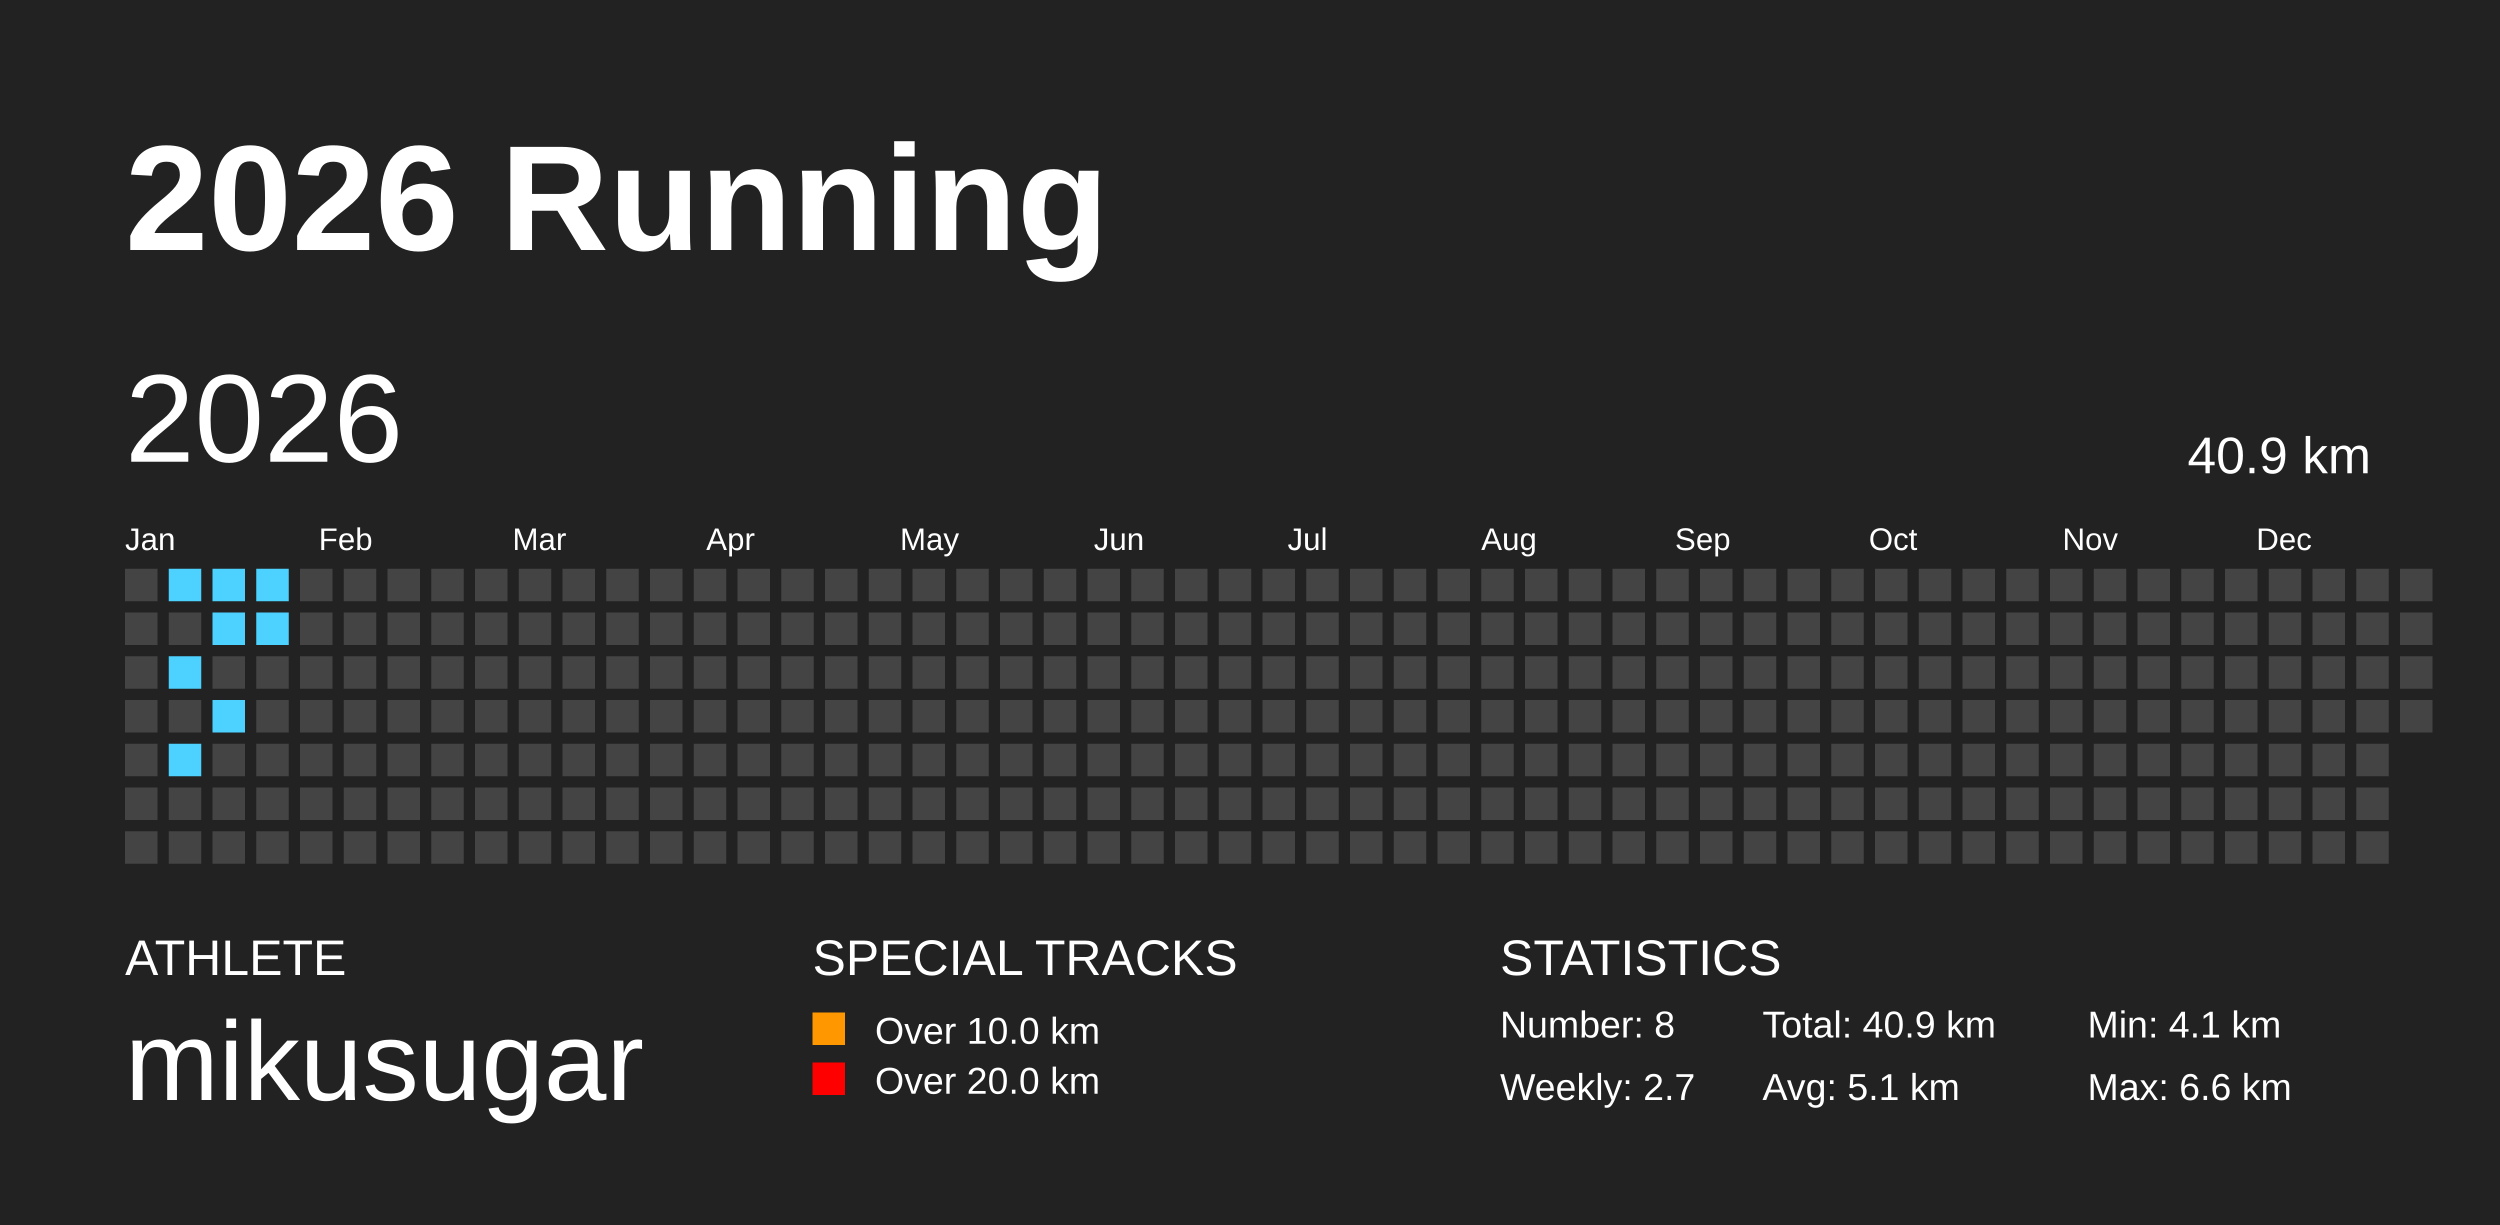
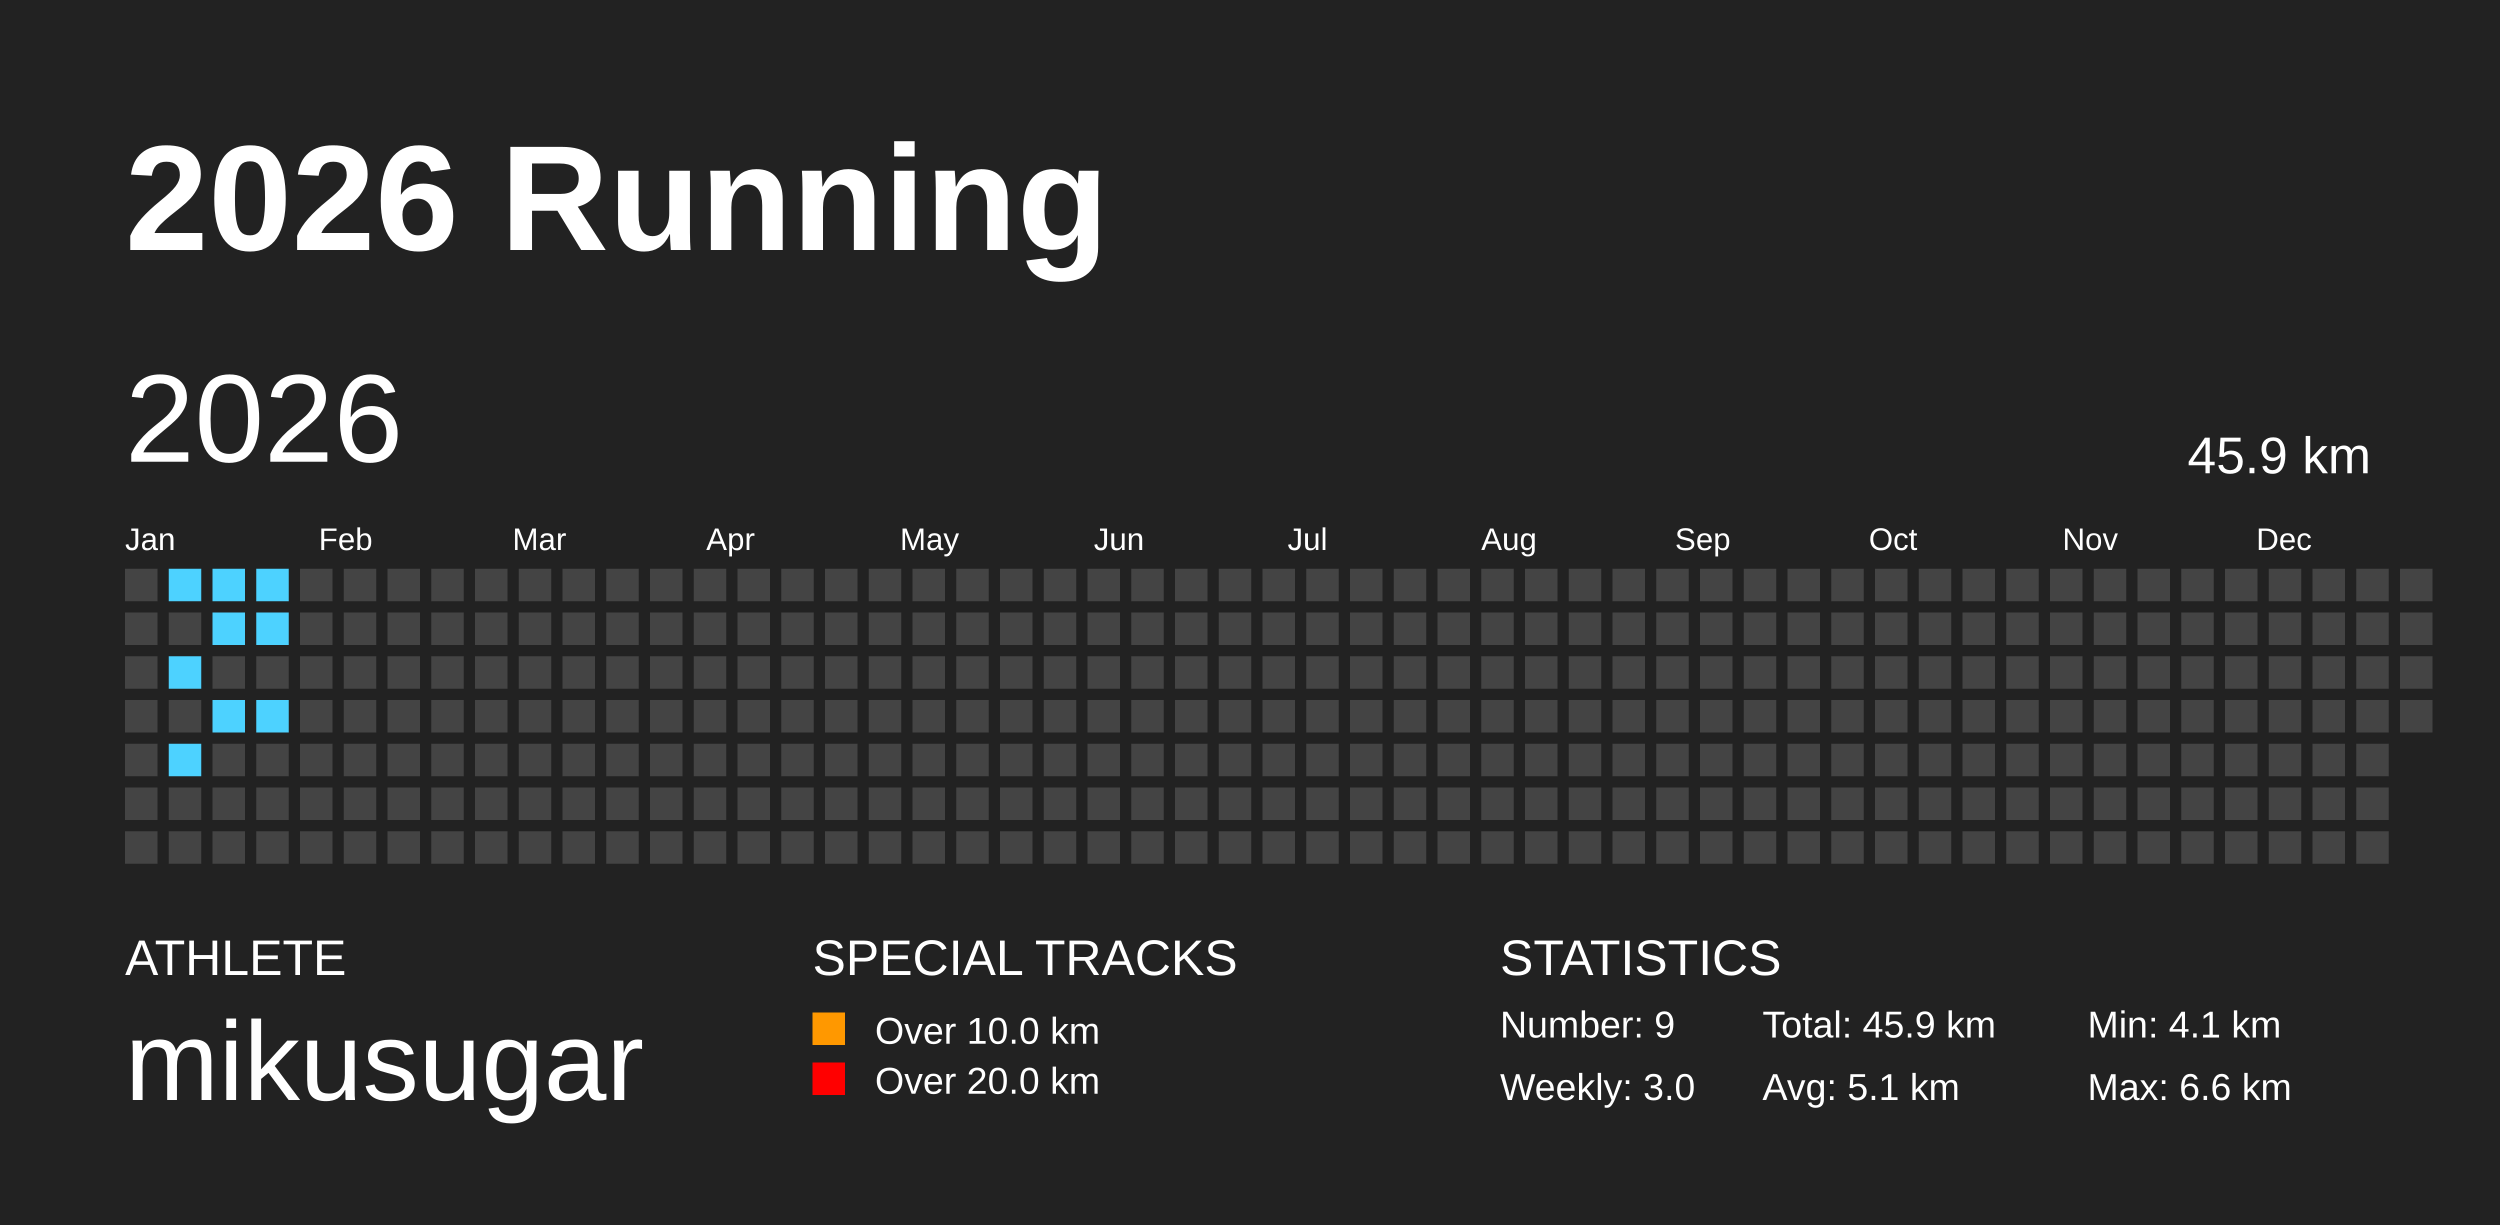
<svg xmlns="http://www.w3.org/2000/svg" baseProfile="full" height="98mm" version="1.1" viewBox="0,0,200,98" width="200mm">
  <defs />
  <rect fill="#222222" height="98" width="200" x="0" y="0" />
  <text fill="#FFFFFF" style="font-size:12px; font-family:Arial; font-weight:bold;" x="10" y="20">2026 Running</text>
  <text fill="#FFFFFF" style="font-size:4px; font-family:Arial" x="10" y="78">ATHLETE</text>
  <text fill="#FFFFFF" style="font-size:9px; font-family:Arial" x="10" y="88">mikusugar</text>
  <text fill="#FFFFFF" style="font-size:4px; font-family:Arial" x="65" y="78">SPECIAL TRACKS</text>
  <rect fill="#ff9800" height="2.6" width="2.6" x="65" y="81" />
  <text fill="#FFFFFF" style="font-size:3px; font-family:Arial" x="70" y="83.5">Over 10.0 km</text>
  <rect fill="red" height="2.6" width="2.6" x="65" y="85" />
  <text fill="#FFFFFF" style="font-size:3px; font-family:Arial" x="70" y="87.5">Over 20.0 km</text>
  <text fill="#FFFFFF" style="font-size:4px; font-family:Arial" x="120" y="78">STATISTICS</text>
-   <text fill="#FFFFFF" style="font-size:3px; font-family:Arial" x="120" y="83">Number: 8</text>
-   <text fill="#FFFFFF" style="font-size:3px; font-family:Arial" x="120" y="88">Weekly: 2.7</text>
-   <text fill="#FFFFFF" style="font-size:3px; font-family:Arial" x="141" y="83">Total: 40.9 km</text>
+   <text fill="#FFFFFF" style="font-size:3px; font-family:Arial" x="120" y="83">Number: 9</text>
+   <text fill="#FFFFFF" style="font-size:3px; font-family:Arial" x="120" y="88">Weekly: 3.0</text>
+   <text fill="#FFFFFF" style="font-size:3px; font-family:Arial" x="141" y="83">Total: 45.9 km</text>
  <text fill="#FFFFFF" style="font-size:3px; font-family:Arial" x="141" y="88">Avg: 5.1 km</text>
  <text fill="#FFFFFF" style="font-size:3px; font-family:Arial" x="167" y="83">Min: 4.1 km</text>
  <text fill="#FFFFFF" style="font-size:3px; font-family:Arial" x="167" y="88">Max: 6.6 km</text>
  <text dominant-baseline="hanging" fill="#FFFFFF" style="font-size:10.0px; font-family:Arial;" x="10" y="30">2026</text>
-   <text dominant-baseline="hanging" fill="#FFFFFF" style="font-size:4.125px; font-family:Arial;" x="175" y="35">40.9 km</text>
+   <text dominant-baseline="hanging" fill="#FFFFFF" style="font-size:4.125px; font-family:Arial;" x="175" y="35">45.9 km</text>
  <text fill="#FFFFFF" style="font-size:2.5px; font-family:Arial" x="10.0" y="44">Jan</text>
  <text fill="#FFFFFF" style="font-size:2.5px; font-family:Arial" x="25.5" y="44">Feb</text>
  <text fill="#FFFFFF" style="font-size:2.5px; font-family:Arial" x="41.0" y="44">Mar</text>
  <text fill="#FFFFFF" style="font-size:2.5px; font-family:Arial" x="56.5" y="44">Apr</text>
  <text fill="#FFFFFF" style="font-size:2.5px; font-family:Arial" x="72.0" y="44">May</text>
  <text fill="#FFFFFF" style="font-size:2.5px; font-family:Arial" x="87.5" y="44">Jun</text>
  <text fill="#FFFFFF" style="font-size:2.5px; font-family:Arial" x="103.0" y="44">Jul</text>
  <text fill="#FFFFFF" style="font-size:2.5px; font-family:Arial" x="118.5" y="44">Aug</text>
  <text fill="#FFFFFF" style="font-size:2.5px; font-family:Arial" x="134.0" y="44">Sep</text>
  <text fill="#FFFFFF" style="font-size:2.5px; font-family:Arial" x="149.5" y="44">Oct</text>
  <text fill="#FFFFFF" style="font-size:2.5px; font-family:Arial" x="165.0" y="44">Nov</text>
  <text fill="#FFFFFF" style="font-size:2.5px; font-family:Arial" x="180.5" y="44">Dec</text>
  <rect fill="#444444" height="2.6" width="2.6" x="10.0" y="45.5" />
  <rect fill="#444444" height="2.6" width="2.6" x="10.0" y="49.0" />
  <rect fill="#444444" height="2.6" width="2.6" x="10.0" y="52.5" />
  <rect fill="#444444" height="2.6" width="2.6" x="10.0" y="56.0" />
  <rect fill="#444444" height="2.6" width="2.6" x="10.0" y="59.5" />
  <rect fill="#444444" height="2.6" width="2.6" x="10.0" y="63.0" />
  <rect fill="#444444" height="2.6" width="2.6" x="10.0" y="66.5" />
  <rect fill="#4DD2FF" height="2.6" width="2.6" x="13.5" y="45.5" />
  <rect fill="#444444" height="2.6" width="2.6" x="13.5" y="49.0" />
  <rect fill="#4DD2FF" height="2.6" width="2.6" x="13.5" y="52.5" />
  <rect fill="#444444" height="2.6" width="2.6" x="13.5" y="56.0" />
  <rect fill="#4DD2FF" height="2.6" width="2.6" x="13.5" y="59.5" />
  <rect fill="#444444" height="2.6" width="2.6" x="13.5" y="63.0" />
  <rect fill="#444444" height="2.6" width="2.6" x="13.5" y="66.5" />
  <rect fill="#4DD2FF" height="2.6" width="2.6" x="17.0" y="45.5" />
  <rect fill="#4DD2FF" height="2.6" width="2.6" x="17.0" y="49.0" />
  <rect fill="#444444" height="2.6" width="2.6" x="17.0" y="52.5" />
  <rect fill="#4DD2FF" height="2.6" width="2.6" x="17.0" y="56.0" />
  <rect fill="#444444" height="2.6" width="2.6" x="17.0" y="59.5" />
  <rect fill="#444444" height="2.6" width="2.6" x="17.0" y="63.0" />
  <rect fill="#444444" height="2.6" width="2.6" x="17.0" y="66.5" />
  <rect fill="#4DD2FF" height="2.6" width="2.6" x="20.5" y="45.5" />
  <rect fill="#4DD2FF" height="2.6" width="2.6" x="20.5" y="49.0" />
  <rect fill="#444444" height="2.6" width="2.6" x="20.5" y="52.5" />
-   <rect fill="#444444" height="2.6" width="2.6" x="20.5" y="56.0" />
+   <rect fill="#4DD2FF" height="2.6" width="2.6" x="20.5" y="56.0" />
  <rect fill="#444444" height="2.6" width="2.6" x="20.5" y="59.5" />
  <rect fill="#444444" height="2.6" width="2.6" x="20.5" y="63.0" />
  <rect fill="#444444" height="2.6" width="2.6" x="20.5" y="66.5" />
  <rect fill="#444444" height="2.6" width="2.6" x="24.0" y="45.5" />
  <rect fill="#444444" height="2.6" width="2.6" x="24.0" y="49.0" />
  <rect fill="#444444" height="2.6" width="2.6" x="24.0" y="52.5" />
  <rect fill="#444444" height="2.6" width="2.6" x="24.0" y="56.0" />
  <rect fill="#444444" height="2.6" width="2.6" x="24.0" y="59.5" />
  <rect fill="#444444" height="2.6" width="2.6" x="24.0" y="63.0" />
  <rect fill="#444444" height="2.6" width="2.6" x="24.0" y="66.5" />
  <rect fill="#444444" height="2.6" width="2.6" x="27.5" y="45.5" />
  <rect fill="#444444" height="2.6" width="2.6" x="27.5" y="49.0" />
  <rect fill="#444444" height="2.6" width="2.6" x="27.5" y="52.5" />
  <rect fill="#444444" height="2.6" width="2.6" x="27.5" y="56.0" />
  <rect fill="#444444" height="2.6" width="2.6" x="27.5" y="59.5" />
  <rect fill="#444444" height="2.6" width="2.6" x="27.5" y="63.0" />
  <rect fill="#444444" height="2.6" width="2.6" x="27.5" y="66.5" />
  <rect fill="#444444" height="2.6" width="2.6" x="31.0" y="45.5" />
  <rect fill="#444444" height="2.6" width="2.6" x="31.0" y="49.0" />
  <rect fill="#444444" height="2.6" width="2.6" x="31.0" y="52.5" />
  <rect fill="#444444" height="2.6" width="2.6" x="31.0" y="56.0" />
  <rect fill="#444444" height="2.6" width="2.6" x="31.0" y="59.5" />
  <rect fill="#444444" height="2.6" width="2.6" x="31.0" y="63.0" />
  <rect fill="#444444" height="2.6" width="2.6" x="31.0" y="66.5" />
  <rect fill="#444444" height="2.6" width="2.6" x="34.5" y="45.5" />
  <rect fill="#444444" height="2.6" width="2.6" x="34.5" y="49.0" />
  <rect fill="#444444" height="2.6" width="2.6" x="34.5" y="52.5" />
  <rect fill="#444444" height="2.6" width="2.6" x="34.5" y="56.0" />
  <rect fill="#444444" height="2.6" width="2.6" x="34.5" y="59.5" />
  <rect fill="#444444" height="2.6" width="2.6" x="34.5" y="63.0" />
  <rect fill="#444444" height="2.6" width="2.6" x="34.5" y="66.5" />
  <rect fill="#444444" height="2.6" width="2.6" x="38.0" y="45.5" />
  <rect fill="#444444" height="2.6" width="2.6" x="38.0" y="49.0" />
  <rect fill="#444444" height="2.6" width="2.6" x="38.0" y="52.5" />
  <rect fill="#444444" height="2.6" width="2.6" x="38.0" y="56.0" />
  <rect fill="#444444" height="2.6" width="2.6" x="38.0" y="59.5" />
  <rect fill="#444444" height="2.6" width="2.6" x="38.0" y="63.0" />
  <rect fill="#444444" height="2.6" width="2.6" x="38.0" y="66.5" />
  <rect fill="#444444" height="2.6" width="2.6" x="41.5" y="45.5" />
  <rect fill="#444444" height="2.6" width="2.6" x="41.5" y="49.0" />
  <rect fill="#444444" height="2.6" width="2.6" x="41.5" y="52.5" />
  <rect fill="#444444" height="2.6" width="2.6" x="41.5" y="56.0" />
  <rect fill="#444444" height="2.6" width="2.6" x="41.5" y="59.5" />
  <rect fill="#444444" height="2.6" width="2.6" x="41.5" y="63.0" />
  <rect fill="#444444" height="2.6" width="2.6" x="41.5" y="66.5" />
  <rect fill="#444444" height="2.6" width="2.6" x="45.0" y="45.5" />
  <rect fill="#444444" height="2.6" width="2.6" x="45.0" y="49.0" />
  <rect fill="#444444" height="2.6" width="2.6" x="45.0" y="52.5" />
  <rect fill="#444444" height="2.6" width="2.6" x="45.0" y="56.0" />
  <rect fill="#444444" height="2.6" width="2.6" x="45.0" y="59.5" />
  <rect fill="#444444" height="2.6" width="2.6" x="45.0" y="63.0" />
  <rect fill="#444444" height="2.6" width="2.6" x="45.0" y="66.5" />
  <rect fill="#444444" height="2.6" width="2.6" x="48.5" y="45.5" />
  <rect fill="#444444" height="2.6" width="2.6" x="48.5" y="49.0" />
  <rect fill="#444444" height="2.6" width="2.6" x="48.5" y="52.5" />
  <rect fill="#444444" height="2.6" width="2.6" x="48.5" y="56.0" />
  <rect fill="#444444" height="2.6" width="2.6" x="48.5" y="59.5" />
  <rect fill="#444444" height="2.6" width="2.6" x="48.5" y="63.0" />
  <rect fill="#444444" height="2.6" width="2.6" x="48.5" y="66.5" />
  <rect fill="#444444" height="2.6" width="2.6" x="52.0" y="45.5" />
  <rect fill="#444444" height="2.6" width="2.6" x="52.0" y="49.0" />
  <rect fill="#444444" height="2.6" width="2.6" x="52.0" y="52.5" />
  <rect fill="#444444" height="2.6" width="2.6" x="52.0" y="56.0" />
  <rect fill="#444444" height="2.6" width="2.6" x="52.0" y="59.5" />
  <rect fill="#444444" height="2.6" width="2.6" x="52.0" y="63.0" />
  <rect fill="#444444" height="2.6" width="2.6" x="52.0" y="66.5" />
  <rect fill="#444444" height="2.6" width="2.6" x="55.5" y="45.5" />
  <rect fill="#444444" height="2.6" width="2.6" x="55.5" y="49.0" />
  <rect fill="#444444" height="2.6" width="2.6" x="55.5" y="52.5" />
  <rect fill="#444444" height="2.6" width="2.6" x="55.5" y="56.0" />
  <rect fill="#444444" height="2.6" width="2.6" x="55.5" y="59.5" />
  <rect fill="#444444" height="2.6" width="2.6" x="55.5" y="63.0" />
  <rect fill="#444444" height="2.6" width="2.6" x="55.5" y="66.5" />
  <rect fill="#444444" height="2.6" width="2.6" x="59.0" y="45.5" />
  <rect fill="#444444" height="2.6" width="2.6" x="59.0" y="49.0" />
  <rect fill="#444444" height="2.6" width="2.6" x="59.0" y="52.5" />
  <rect fill="#444444" height="2.6" width="2.6" x="59.0" y="56.0" />
  <rect fill="#444444" height="2.6" width="2.6" x="59.0" y="59.5" />
  <rect fill="#444444" height="2.6" width="2.6" x="59.0" y="63.0" />
  <rect fill="#444444" height="2.6" width="2.6" x="59.0" y="66.5" />
  <rect fill="#444444" height="2.6" width="2.6" x="62.5" y="45.5" />
  <rect fill="#444444" height="2.6" width="2.6" x="62.5" y="49.0" />
  <rect fill="#444444" height="2.6" width="2.6" x="62.5" y="52.5" />
  <rect fill="#444444" height="2.6" width="2.6" x="62.5" y="56.0" />
  <rect fill="#444444" height="2.6" width="2.6" x="62.5" y="59.5" />
  <rect fill="#444444" height="2.6" width="2.6" x="62.5" y="63.0" />
  <rect fill="#444444" height="2.6" width="2.6" x="62.5" y="66.5" />
  <rect fill="#444444" height="2.6" width="2.6" x="66.0" y="45.5" />
  <rect fill="#444444" height="2.6" width="2.6" x="66.0" y="49.0" />
  <rect fill="#444444" height="2.6" width="2.6" x="66.0" y="52.5" />
  <rect fill="#444444" height="2.6" width="2.6" x="66.0" y="56.0" />
  <rect fill="#444444" height="2.6" width="2.6" x="66.0" y="59.5" />
  <rect fill="#444444" height="2.6" width="2.6" x="66.0" y="63.0" />
  <rect fill="#444444" height="2.6" width="2.6" x="66.0" y="66.5" />
  <rect fill="#444444" height="2.6" width="2.6" x="69.5" y="45.5" />
  <rect fill="#444444" height="2.6" width="2.6" x="69.5" y="49.0" />
  <rect fill="#444444" height="2.6" width="2.6" x="69.5" y="52.5" />
  <rect fill="#444444" height="2.6" width="2.6" x="69.5" y="56.0" />
  <rect fill="#444444" height="2.6" width="2.6" x="69.5" y="59.5" />
  <rect fill="#444444" height="2.6" width="2.6" x="69.5" y="63.0" />
  <rect fill="#444444" height="2.6" width="2.6" x="69.5" y="66.5" />
  <rect fill="#444444" height="2.6" width="2.6" x="73.0" y="45.5" />
  <rect fill="#444444" height="2.6" width="2.6" x="73.0" y="49.0" />
  <rect fill="#444444" height="2.6" width="2.6" x="73.0" y="52.5" />
  <rect fill="#444444" height="2.6" width="2.6" x="73.0" y="56.0" />
  <rect fill="#444444" height="2.6" width="2.6" x="73.0" y="59.5" />
  <rect fill="#444444" height="2.6" width="2.6" x="73.0" y="63.0" />
  <rect fill="#444444" height="2.6" width="2.6" x="73.0" y="66.5" />
  <rect fill="#444444" height="2.6" width="2.6" x="76.5" y="45.5" />
  <rect fill="#444444" height="2.6" width="2.6" x="76.5" y="49.0" />
  <rect fill="#444444" height="2.6" width="2.6" x="76.5" y="52.5" />
  <rect fill="#444444" height="2.6" width="2.6" x="76.5" y="56.0" />
  <rect fill="#444444" height="2.6" width="2.6" x="76.5" y="59.5" />
  <rect fill="#444444" height="2.6" width="2.6" x="76.5" y="63.0" />
  <rect fill="#444444" height="2.6" width="2.6" x="76.5" y="66.5" />
  <rect fill="#444444" height="2.6" width="2.6" x="80.0" y="45.5" />
  <rect fill="#444444" height="2.6" width="2.6" x="80.0" y="49.0" />
  <rect fill="#444444" height="2.6" width="2.6" x="80.0" y="52.5" />
  <rect fill="#444444" height="2.6" width="2.6" x="80.0" y="56.0" />
  <rect fill="#444444" height="2.6" width="2.6" x="80.0" y="59.5" />
  <rect fill="#444444" height="2.6" width="2.6" x="80.0" y="63.0" />
  <rect fill="#444444" height="2.6" width="2.6" x="80.0" y="66.5" />
  <rect fill="#444444" height="2.6" width="2.6" x="83.5" y="45.5" />
  <rect fill="#444444" height="2.6" width="2.6" x="83.5" y="49.0" />
  <rect fill="#444444" height="2.6" width="2.6" x="83.5" y="52.5" />
  <rect fill="#444444" height="2.6" width="2.6" x="83.5" y="56.0" />
  <rect fill="#444444" height="2.6" width="2.6" x="83.5" y="59.5" />
  <rect fill="#444444" height="2.6" width="2.6" x="83.5" y="63.0" />
  <rect fill="#444444" height="2.6" width="2.6" x="83.5" y="66.5" />
  <rect fill="#444444" height="2.6" width="2.6" x="87.0" y="45.5" />
  <rect fill="#444444" height="2.6" width="2.6" x="87.0" y="49.0" />
  <rect fill="#444444" height="2.6" width="2.6" x="87.0" y="52.5" />
  <rect fill="#444444" height="2.6" width="2.6" x="87.0" y="56.0" />
  <rect fill="#444444" height="2.6" width="2.6" x="87.0" y="59.5" />
  <rect fill="#444444" height="2.6" width="2.6" x="87.0" y="63.0" />
  <rect fill="#444444" height="2.6" width="2.6" x="87.0" y="66.5" />
  <rect fill="#444444" height="2.6" width="2.6" x="90.5" y="45.5" />
  <rect fill="#444444" height="2.6" width="2.6" x="90.5" y="49.0" />
  <rect fill="#444444" height="2.6" width="2.6" x="90.5" y="52.5" />
  <rect fill="#444444" height="2.6" width="2.6" x="90.5" y="56.0" />
  <rect fill="#444444" height="2.6" width="2.6" x="90.5" y="59.5" />
  <rect fill="#444444" height="2.6" width="2.6" x="90.5" y="63.0" />
  <rect fill="#444444" height="2.6" width="2.6" x="90.5" y="66.5" />
  <rect fill="#444444" height="2.6" width="2.6" x="94.0" y="45.5" />
  <rect fill="#444444" height="2.6" width="2.6" x="94.0" y="49.0" />
  <rect fill="#444444" height="2.6" width="2.6" x="94.0" y="52.5" />
  <rect fill="#444444" height="2.6" width="2.6" x="94.0" y="56.0" />
  <rect fill="#444444" height="2.6" width="2.6" x="94.0" y="59.5" />
  <rect fill="#444444" height="2.6" width="2.6" x="94.0" y="63.0" />
  <rect fill="#444444" height="2.6" width="2.6" x="94.0" y="66.5" />
  <rect fill="#444444" height="2.6" width="2.6" x="97.5" y="45.5" />
  <rect fill="#444444" height="2.6" width="2.6" x="97.5" y="49.0" />
  <rect fill="#444444" height="2.6" width="2.6" x="97.5" y="52.5" />
  <rect fill="#444444" height="2.6" width="2.6" x="97.5" y="56.0" />
  <rect fill="#444444" height="2.6" width="2.6" x="97.5" y="59.5" />
  <rect fill="#444444" height="2.6" width="2.6" x="97.5" y="63.0" />
  <rect fill="#444444" height="2.6" width="2.6" x="97.5" y="66.5" />
  <rect fill="#444444" height="2.6" width="2.6" x="101.0" y="45.5" />
  <rect fill="#444444" height="2.6" width="2.6" x="101.0" y="49.0" />
  <rect fill="#444444" height="2.6" width="2.6" x="101.0" y="52.5" />
  <rect fill="#444444" height="2.6" width="2.6" x="101.0" y="56.0" />
  <rect fill="#444444" height="2.6" width="2.6" x="101.0" y="59.5" />
  <rect fill="#444444" height="2.6" width="2.6" x="101.0" y="63.0" />
  <rect fill="#444444" height="2.6" width="2.6" x="101.0" y="66.5" />
  <rect fill="#444444" height="2.6" width="2.6" x="104.5" y="45.5" />
  <rect fill="#444444" height="2.6" width="2.6" x="104.5" y="49.0" />
  <rect fill="#444444" height="2.6" width="2.6" x="104.5" y="52.5" />
  <rect fill="#444444" height="2.6" width="2.6" x="104.5" y="56.0" />
  <rect fill="#444444" height="2.6" width="2.6" x="104.5" y="59.5" />
  <rect fill="#444444" height="2.6" width="2.6" x="104.5" y="63.0" />
  <rect fill="#444444" height="2.6" width="2.6" x="104.5" y="66.5" />
  <rect fill="#444444" height="2.6" width="2.6" x="108.0" y="45.5" />
  <rect fill="#444444" height="2.6" width="2.6" x="108.0" y="49.0" />
  <rect fill="#444444" height="2.6" width="2.6" x="108.0" y="52.5" />
  <rect fill="#444444" height="2.6" width="2.6" x="108.0" y="56.0" />
  <rect fill="#444444" height="2.6" width="2.6" x="108.0" y="59.5" />
  <rect fill="#444444" height="2.6" width="2.6" x="108.0" y="63.0" />
  <rect fill="#444444" height="2.6" width="2.6" x="108.0" y="66.5" />
  <rect fill="#444444" height="2.6" width="2.6" x="111.5" y="45.5" />
  <rect fill="#444444" height="2.6" width="2.6" x="111.5" y="49.0" />
  <rect fill="#444444" height="2.6" width="2.6" x="111.5" y="52.5" />
  <rect fill="#444444" height="2.6" width="2.6" x="111.5" y="56.0" />
  <rect fill="#444444" height="2.6" width="2.6" x="111.5" y="59.5" />
  <rect fill="#444444" height="2.6" width="2.6" x="111.5" y="63.0" />
  <rect fill="#444444" height="2.6" width="2.6" x="111.5" y="66.5" />
  <rect fill="#444444" height="2.6" width="2.6" x="115.0" y="45.5" />
  <rect fill="#444444" height="2.6" width="2.6" x="115.0" y="49.0" />
  <rect fill="#444444" height="2.6" width="2.6" x="115.0" y="52.5" />
  <rect fill="#444444" height="2.6" width="2.6" x="115.0" y="56.0" />
  <rect fill="#444444" height="2.6" width="2.6" x="115.0" y="59.5" />
  <rect fill="#444444" height="2.6" width="2.6" x="115.0" y="63.0" />
  <rect fill="#444444" height="2.6" width="2.6" x="115.0" y="66.5" />
  <rect fill="#444444" height="2.6" width="2.6" x="118.5" y="45.5" />
  <rect fill="#444444" height="2.6" width="2.6" x="118.5" y="49.0" />
  <rect fill="#444444" height="2.6" width="2.6" x="118.5" y="52.5" />
  <rect fill="#444444" height="2.6" width="2.6" x="118.5" y="56.0" />
  <rect fill="#444444" height="2.6" width="2.6" x="118.5" y="59.5" />
  <rect fill="#444444" height="2.6" width="2.6" x="118.5" y="63.0" />
  <rect fill="#444444" height="2.6" width="2.6" x="118.5" y="66.5" />
  <rect fill="#444444" height="2.6" width="2.6" x="122.0" y="45.5" />
  <rect fill="#444444" height="2.6" width="2.6" x="122.0" y="49.0" />
  <rect fill="#444444" height="2.6" width="2.6" x="122.0" y="52.5" />
  <rect fill="#444444" height="2.6" width="2.6" x="122.0" y="56.0" />
  <rect fill="#444444" height="2.6" width="2.6" x="122.0" y="59.5" />
  <rect fill="#444444" height="2.6" width="2.6" x="122.0" y="63.0" />
  <rect fill="#444444" height="2.6" width="2.6" x="122.0" y="66.5" />
  <rect fill="#444444" height="2.6" width="2.6" x="125.5" y="45.5" />
  <rect fill="#444444" height="2.6" width="2.6" x="125.5" y="49.0" />
  <rect fill="#444444" height="2.6" width="2.6" x="125.5" y="52.5" />
  <rect fill="#444444" height="2.6" width="2.6" x="125.5" y="56.0" />
  <rect fill="#444444" height="2.6" width="2.6" x="125.5" y="59.5" />
  <rect fill="#444444" height="2.6" width="2.6" x="125.5" y="63.0" />
  <rect fill="#444444" height="2.6" width="2.6" x="125.5" y="66.5" />
  <rect fill="#444444" height="2.6" width="2.6" x="129.0" y="45.5" />
  <rect fill="#444444" height="2.6" width="2.6" x="129.0" y="49.0" />
  <rect fill="#444444" height="2.6" width="2.6" x="129.0" y="52.5" />
  <rect fill="#444444" height="2.6" width="2.6" x="129.0" y="56.0" />
  <rect fill="#444444" height="2.6" width="2.6" x="129.0" y="59.5" />
  <rect fill="#444444" height="2.6" width="2.6" x="129.0" y="63.0" />
  <rect fill="#444444" height="2.6" width="2.6" x="129.0" y="66.5" />
  <rect fill="#444444" height="2.6" width="2.6" x="132.5" y="45.5" />
  <rect fill="#444444" height="2.6" width="2.6" x="132.5" y="49.0" />
  <rect fill="#444444" height="2.6" width="2.6" x="132.5" y="52.5" />
  <rect fill="#444444" height="2.6" width="2.6" x="132.5" y="56.0" />
  <rect fill="#444444" height="2.6" width="2.6" x="132.5" y="59.5" />
  <rect fill="#444444" height="2.6" width="2.6" x="132.5" y="63.0" />
  <rect fill="#444444" height="2.6" width="2.6" x="132.5" y="66.5" />
  <rect fill="#444444" height="2.6" width="2.6" x="136.0" y="45.5" />
  <rect fill="#444444" height="2.6" width="2.6" x="136.0" y="49.0" />
  <rect fill="#444444" height="2.6" width="2.6" x="136.0" y="52.5" />
  <rect fill="#444444" height="2.6" width="2.6" x="136.0" y="56.0" />
  <rect fill="#444444" height="2.6" width="2.6" x="136.0" y="59.5" />
  <rect fill="#444444" height="2.6" width="2.6" x="136.0" y="63.0" />
  <rect fill="#444444" height="2.6" width="2.6" x="136.0" y="66.5" />
  <rect fill="#444444" height="2.6" width="2.6" x="139.5" y="45.5" />
  <rect fill="#444444" height="2.6" width="2.6" x="139.5" y="49.0" />
  <rect fill="#444444" height="2.6" width="2.6" x="139.5" y="52.5" />
  <rect fill="#444444" height="2.6" width="2.6" x="139.5" y="56.0" />
  <rect fill="#444444" height="2.6" width="2.6" x="139.5" y="59.5" />
  <rect fill="#444444" height="2.6" width="2.6" x="139.5" y="63.0" />
  <rect fill="#444444" height="2.6" width="2.6" x="139.5" y="66.5" />
  <rect fill="#444444" height="2.6" width="2.6" x="143.0" y="45.5" />
  <rect fill="#444444" height="2.6" width="2.6" x="143.0" y="49.0" />
  <rect fill="#444444" height="2.6" width="2.6" x="143.0" y="52.5" />
  <rect fill="#444444" height="2.6" width="2.6" x="143.0" y="56.0" />
  <rect fill="#444444" height="2.6" width="2.6" x="143.0" y="59.5" />
  <rect fill="#444444" height="2.6" width="2.6" x="143.0" y="63.0" />
  <rect fill="#444444" height="2.6" width="2.6" x="143.0" y="66.5" />
  <rect fill="#444444" height="2.6" width="2.6" x="146.5" y="45.5" />
  <rect fill="#444444" height="2.6" width="2.6" x="146.5" y="49.0" />
  <rect fill="#444444" height="2.6" width="2.6" x="146.5" y="52.5" />
  <rect fill="#444444" height="2.6" width="2.6" x="146.5" y="56.0" />
  <rect fill="#444444" height="2.6" width="2.6" x="146.5" y="59.5" />
  <rect fill="#444444" height="2.6" width="2.6" x="146.5" y="63.0" />
  <rect fill="#444444" height="2.6" width="2.6" x="146.5" y="66.5" />
  <rect fill="#444444" height="2.6" width="2.6" x="150.0" y="45.5" />
  <rect fill="#444444" height="2.6" width="2.6" x="150.0" y="49.0" />
  <rect fill="#444444" height="2.6" width="2.6" x="150.0" y="52.5" />
  <rect fill="#444444" height="2.6" width="2.6" x="150.0" y="56.0" />
  <rect fill="#444444" height="2.6" width="2.6" x="150.0" y="59.5" />
  <rect fill="#444444" height="2.6" width="2.6" x="150.0" y="63.0" />
  <rect fill="#444444" height="2.6" width="2.6" x="150.0" y="66.5" />
  <rect fill="#444444" height="2.6" width="2.6" x="153.5" y="45.5" />
  <rect fill="#444444" height="2.6" width="2.6" x="153.5" y="49.0" />
  <rect fill="#444444" height="2.6" width="2.6" x="153.5" y="52.5" />
  <rect fill="#444444" height="2.6" width="2.6" x="153.5" y="56.0" />
  <rect fill="#444444" height="2.6" width="2.6" x="153.5" y="59.5" />
  <rect fill="#444444" height="2.6" width="2.6" x="153.5" y="63.0" />
  <rect fill="#444444" height="2.6" width="2.6" x="153.5" y="66.5" />
  <rect fill="#444444" height="2.6" width="2.6" x="157.0" y="45.5" />
  <rect fill="#444444" height="2.6" width="2.6" x="157.0" y="49.0" />
  <rect fill="#444444" height="2.6" width="2.6" x="157.0" y="52.5" />
  <rect fill="#444444" height="2.6" width="2.6" x="157.0" y="56.0" />
  <rect fill="#444444" height="2.6" width="2.6" x="157.0" y="59.5" />
  <rect fill="#444444" height="2.6" width="2.6" x="157.0" y="63.0" />
  <rect fill="#444444" height="2.6" width="2.6" x="157.0" y="66.5" />
  <rect fill="#444444" height="2.6" width="2.6" x="160.5" y="45.5" />
  <rect fill="#444444" height="2.6" width="2.6" x="160.5" y="49.0" />
  <rect fill="#444444" height="2.6" width="2.6" x="160.5" y="52.5" />
  <rect fill="#444444" height="2.6" width="2.6" x="160.5" y="56.0" />
  <rect fill="#444444" height="2.6" width="2.6" x="160.5" y="59.5" />
  <rect fill="#444444" height="2.6" width="2.6" x="160.5" y="63.0" />
  <rect fill="#444444" height="2.6" width="2.6" x="160.5" y="66.5" />
  <rect fill="#444444" height="2.6" width="2.6" x="164.0" y="45.5" />
  <rect fill="#444444" height="2.6" width="2.6" x="164.0" y="49.0" />
  <rect fill="#444444" height="2.6" width="2.6" x="164.0" y="52.5" />
  <rect fill="#444444" height="2.6" width="2.6" x="164.0" y="56.0" />
  <rect fill="#444444" height="2.6" width="2.6" x="164.0" y="59.5" />
  <rect fill="#444444" height="2.6" width="2.6" x="164.0" y="63.0" />
  <rect fill="#444444" height="2.6" width="2.6" x="164.0" y="66.5" />
  <rect fill="#444444" height="2.6" width="2.6" x="167.5" y="45.5" />
  <rect fill="#444444" height="2.6" width="2.6" x="167.5" y="49.0" />
  <rect fill="#444444" height="2.6" width="2.6" x="167.5" y="52.5" />
  <rect fill="#444444" height="2.6" width="2.6" x="167.5" y="56.0" />
  <rect fill="#444444" height="2.6" width="2.6" x="167.5" y="59.5" />
  <rect fill="#444444" height="2.6" width="2.6" x="167.5" y="63.0" />
  <rect fill="#444444" height="2.6" width="2.6" x="167.5" y="66.5" />
  <rect fill="#444444" height="2.6" width="2.6" x="171.0" y="45.5" />
  <rect fill="#444444" height="2.6" width="2.6" x="171.0" y="49.0" />
  <rect fill="#444444" height="2.6" width="2.6" x="171.0" y="52.5" />
  <rect fill="#444444" height="2.6" width="2.6" x="171.0" y="56.0" />
  <rect fill="#444444" height="2.6" width="2.6" x="171.0" y="59.5" />
  <rect fill="#444444" height="2.6" width="2.6" x="171.0" y="63.0" />
  <rect fill="#444444" height="2.6" width="2.6" x="171.0" y="66.5" />
  <rect fill="#444444" height="2.6" width="2.6" x="174.5" y="45.5" />
  <rect fill="#444444" height="2.6" width="2.6" x="174.5" y="49.0" />
  <rect fill="#444444" height="2.6" width="2.6" x="174.5" y="52.5" />
  <rect fill="#444444" height="2.6" width="2.6" x="174.5" y="56.0" />
  <rect fill="#444444" height="2.6" width="2.6" x="174.5" y="59.5" />
  <rect fill="#444444" height="2.6" width="2.6" x="174.5" y="63.0" />
  <rect fill="#444444" height="2.6" width="2.6" x="174.5" y="66.5" />
  <rect fill="#444444" height="2.6" width="2.6" x="178.0" y="45.5" />
  <rect fill="#444444" height="2.6" width="2.6" x="178.0" y="49.0" />
  <rect fill="#444444" height="2.6" width="2.6" x="178.0" y="52.5" />
  <rect fill="#444444" height="2.6" width="2.6" x="178.0" y="56.0" />
  <rect fill="#444444" height="2.6" width="2.6" x="178.0" y="59.5" />
  <rect fill="#444444" height="2.6" width="2.6" x="178.0" y="63.0" />
  <rect fill="#444444" height="2.6" width="2.6" x="178.0" y="66.5" />
  <rect fill="#444444" height="2.6" width="2.6" x="181.5" y="45.5" />
  <rect fill="#444444" height="2.6" width="2.6" x="181.5" y="49.0" />
  <rect fill="#444444" height="2.6" width="2.6" x="181.5" y="52.5" />
  <rect fill="#444444" height="2.6" width="2.6" x="181.5" y="56.0" />
  <rect fill="#444444" height="2.6" width="2.6" x="181.5" y="59.5" />
  <rect fill="#444444" height="2.6" width="2.6" x="181.5" y="63.0" />
  <rect fill="#444444" height="2.6" width="2.6" x="181.5" y="66.5" />
  <rect fill="#444444" height="2.6" width="2.6" x="185.0" y="45.5" />
  <rect fill="#444444" height="2.6" width="2.6" x="185.0" y="49.0" />
  <rect fill="#444444" height="2.6" width="2.6" x="185.0" y="52.5" />
  <rect fill="#444444" height="2.6" width="2.6" x="185.0" y="56.0" />
  <rect fill="#444444" height="2.6" width="2.6" x="185.0" y="59.5" />
  <rect fill="#444444" height="2.6" width="2.6" x="185.0" y="63.0" />
  <rect fill="#444444" height="2.6" width="2.6" x="185.0" y="66.5" />
  <rect fill="#444444" height="2.6" width="2.6" x="188.5" y="45.5" />
  <rect fill="#444444" height="2.6" width="2.6" x="188.5" y="49.0" />
  <rect fill="#444444" height="2.6" width="2.6" x="188.5" y="52.5" />
  <rect fill="#444444" height="2.6" width="2.6" x="188.5" y="56.0" />
  <rect fill="#444444" height="2.6" width="2.6" x="188.5" y="59.5" />
  <rect fill="#444444" height="2.6" width="2.6" x="188.5" y="63.0" />
  <rect fill="#444444" height="2.6" width="2.6" x="188.5" y="66.5" />
  <rect fill="#444444" height="2.6" width="2.6" x="192.0" y="45.5" />
  <rect fill="#444444" height="2.6" width="2.6" x="192.0" y="49.0" />
  <rect fill="#444444" height="2.6" width="2.6" x="192.0" y="52.5" />
  <rect fill="#444444" height="2.6" width="2.6" x="192.0" y="56.0" />
</svg>
